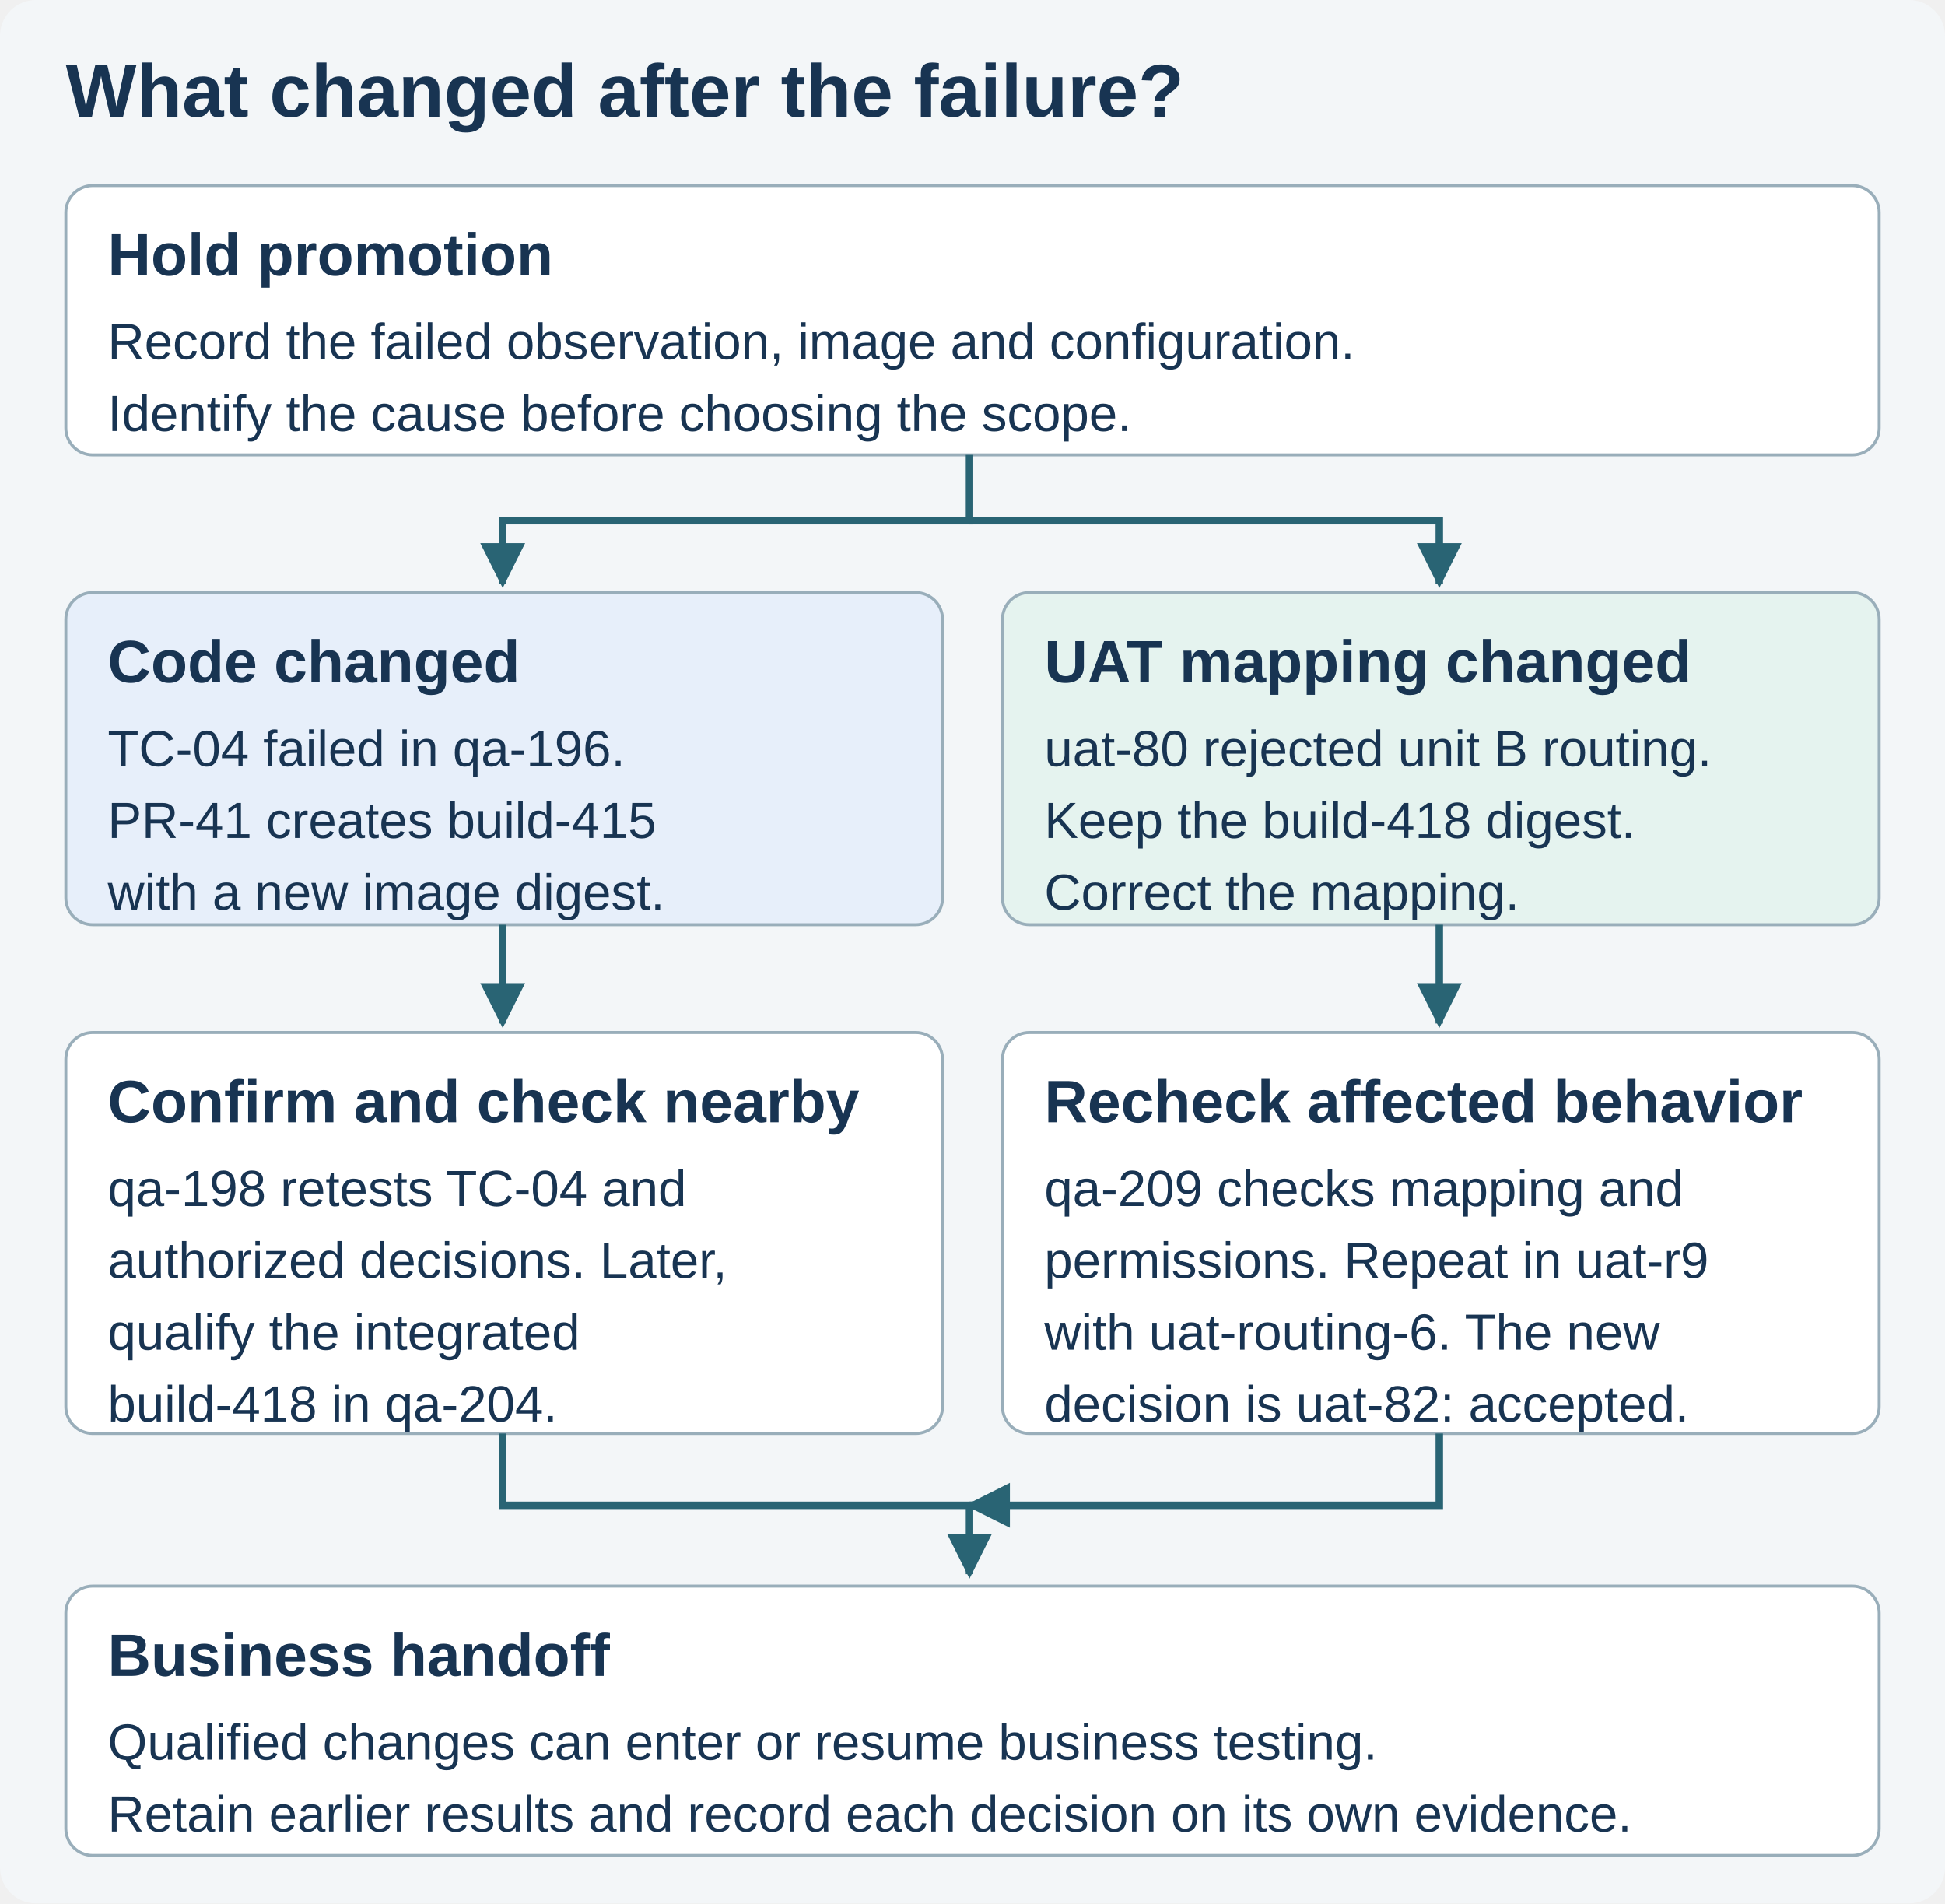
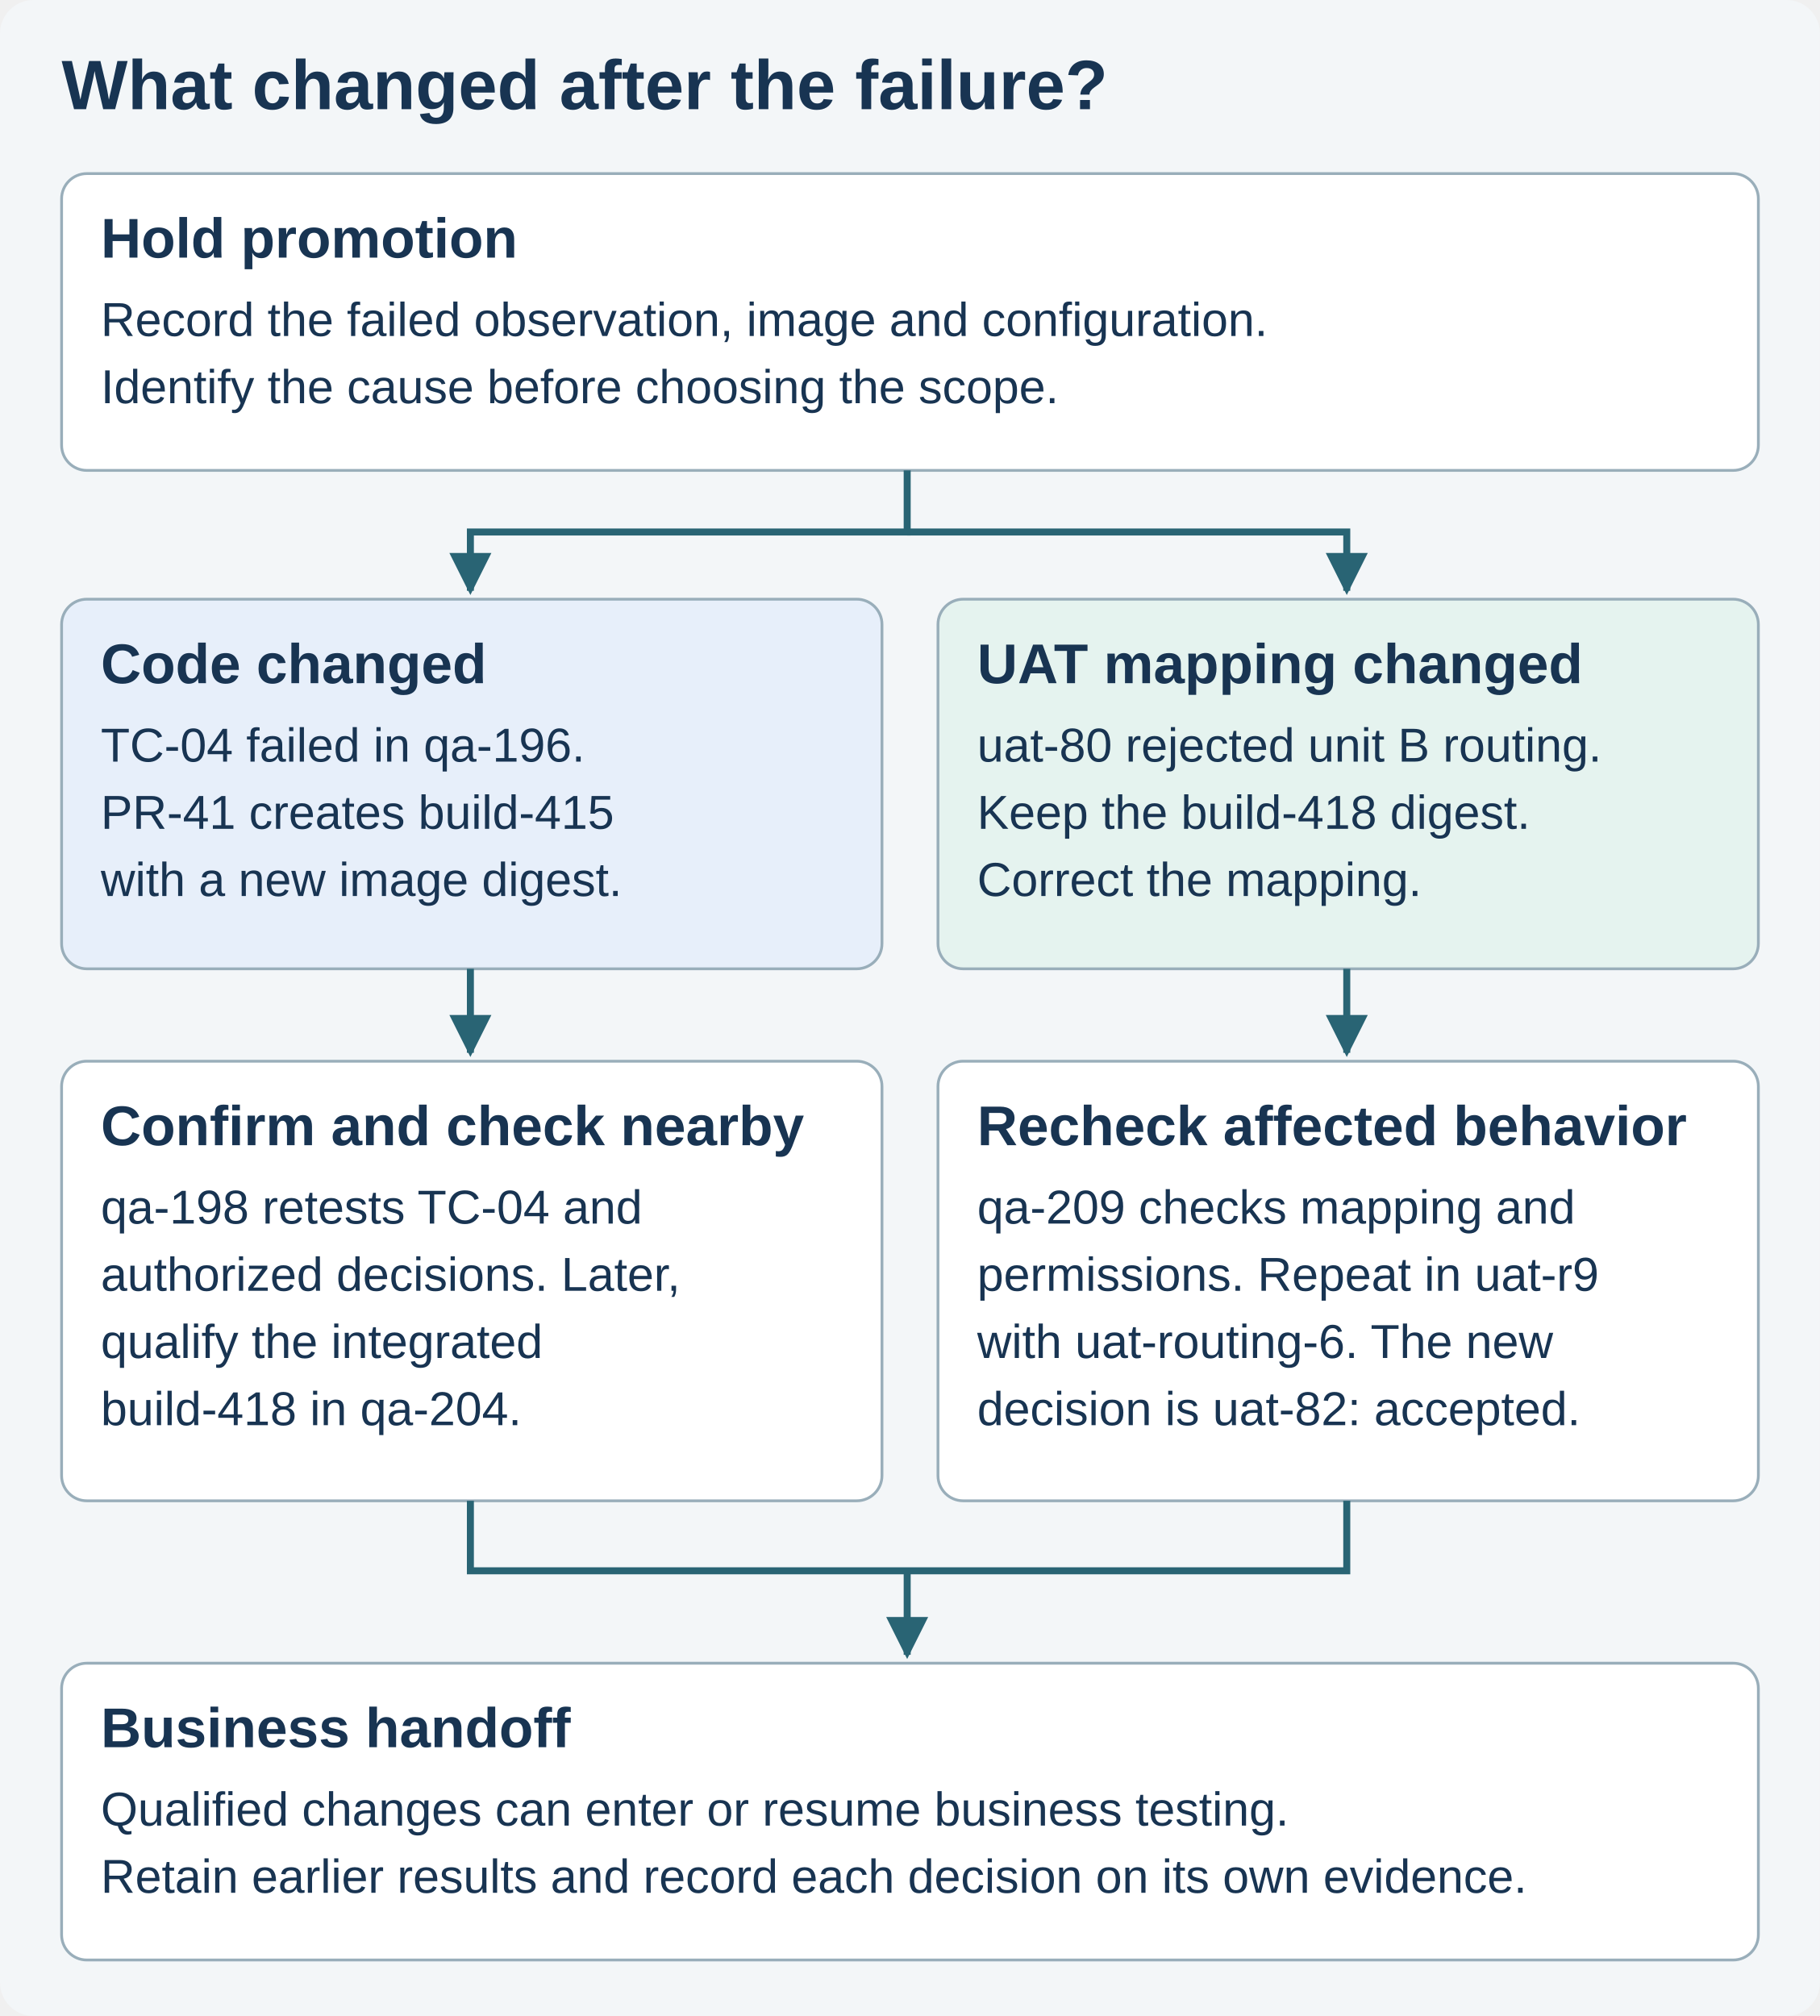
- <svg xmlns="http://www.w3.org/2000/svg" viewBox="0 0 650 636" role="img" aria-labelledby="title desc">
+ <svg xmlns="http://www.w3.org/2000/svg" viewBox="0 0 650 720" role="img" aria-labelledby="title desc">
  <defs>
    <marker id="tip" viewBox="0 0 10 10" refX="9" refY="5" markerWidth="6" markerHeight="6" orient="auto">
      <path d="M0 0L10 5L0 10z" fill="#296474" />
    </marker>
  </defs>
-   <rect width="650" height="636" rx="12" fill="#f3f6f8" />
+   <rect width="650" height="720" rx="12" fill="#f3f6f8" />
  <text x="22" y="39" font-family="Arial,sans-serif" font-size="25" font-weight="700" fill="#183452">What changed after the failure?</text>
-   <rect x="22" y="62" width="606" height="90" rx="9" stroke="#99aeba" fill="white" />
-   <text x="36" y="92" font-family="Arial,sans-serif" font-size="20" font-weight="700" fill="#183452">Hold promotion</text>
-   <text x="36" y="120" font-family="Arial,sans-serif" font-size="17" font-weight="400" fill="#183452">Record the failed observation, image and configuration.</text>
-   <text x="36" y="144" font-family="Arial,sans-serif" font-size="17" font-weight="400" fill="#183452">Identify the cause before choosing the scope.</text>
-   <path d="M324 152V174H168V195" fill="none" stroke="#296474" stroke-width="2.5" marker-end="url(#tip)" />
-   <path d="M324 174H481V195" fill="none" stroke="#296474" stroke-width="2.5" marker-end="url(#tip)" />
-   <rect x="22" y="198" width="293" height="111" rx="9" stroke="#99aeba" fill="#e7effa" />
-   <text x="36" y="228" font-family="Arial,sans-serif" font-size="20" font-weight="700" fill="#183452">Code changed</text>
-   <text x="36" y="256" font-family="Arial,sans-serif" font-size="17" font-weight="400" fill="#183452">TC-04 failed in qa-196.</text>
-   <text x="36" y="280" font-family="Arial,sans-serif" font-size="17" font-weight="400" fill="#183452">PR-41 creates build-415</text>
-   <text x="36" y="304" font-family="Arial,sans-serif" font-size="17" font-weight="400" fill="#183452">with a new image digest.</text>
-   <rect x="335" y="198" width="293" height="111" rx="9" stroke="#99aeba" fill="#e5f3ef" />
-   <text x="349" y="228" font-family="Arial,sans-serif" font-size="20" font-weight="700" fill="#183452">UAT mapping changed</text>
-   <text x="349" y="256" font-family="Arial,sans-serif" font-size="17" font-weight="400" fill="#183452">uat-80 rejected unit B routing.</text>
-   <text x="349" y="280" font-family="Arial,sans-serif" font-size="17" font-weight="400" fill="#183452">Keep the build-418 digest.</text>
-   <text x="349" y="304" font-family="Arial,sans-serif" font-size="17" font-weight="400" fill="#183452">Correct the mapping.</text>
-   <path d="M168 309V342" fill="none" stroke="#296474" stroke-width="2.5" marker-end="url(#tip)" />
-   <path d="M481 309V342" fill="none" stroke="#296474" stroke-width="2.5" marker-end="url(#tip)" />
-   <rect x="22" y="345" width="293" height="134" rx="9" stroke="#99aeba" fill="white" />
-   <text x="36" y="375" font-family="Arial,sans-serif" font-size="20" font-weight="700" fill="#183452">Confirm and check nearby</text>
-   <text x="36" y="403" font-family="Arial,sans-serif" font-size="17" font-weight="400" fill="#183452">qa-198 retests TC-04 and</text>
-   <text x="36" y="427" font-family="Arial,sans-serif" font-size="17" font-weight="400" fill="#183452">authorized decisions. Later,</text>
-   <text x="36" y="451" font-family="Arial,sans-serif" font-size="17" font-weight="400" fill="#183452">qualify the integrated</text>
-   <text x="36" y="475" font-family="Arial,sans-serif" font-size="17" font-weight="400" fill="#183452">build-418 in qa-204.</text>
-   <rect x="335" y="345" width="293" height="134" rx="9" stroke="#99aeba" fill="white" />
-   <text x="349" y="375" font-family="Arial,sans-serif" font-size="20" font-weight="700" fill="#183452">Recheck affected behavior</text>
-   <text x="349" y="403" font-family="Arial,sans-serif" font-size="17" font-weight="400" fill="#183452">qa-209 checks mapping and</text>
-   <text x="349" y="427" font-family="Arial,sans-serif" font-size="17" font-weight="400" fill="#183452">permissions. Repeat in uat-r9</text>
-   <text x="349" y="451" font-family="Arial,sans-serif" font-size="17" font-weight="400" fill="#183452">with uat-routing-6. The new</text>
-   <text x="349" y="475" font-family="Arial,sans-serif" font-size="17" font-weight="400" fill="#183452">decision is uat-82: accepted.</text>
-   <path d="M168 479V503H324V526" fill="none" stroke="#296474" stroke-width="2.5" marker-end="url(#tip)" />
-   <path d="M481 479V503H324" fill="none" stroke="#296474" stroke-width="2.5" marker-end="url(#tip)" />
-   <rect x="22" y="530" width="606" height="90" rx="9" stroke="#99aeba" fill="white" />
-   <text x="36" y="560" font-family="Arial,sans-serif" font-size="20" font-weight="700" fill="#183452">Business handoff</text>
-   <text x="36" y="588" font-family="Arial,sans-serif" font-size="17" font-weight="400" fill="#183452">Qualified changes can enter or resume business testing.</text>
-   <text x="36" y="612" font-family="Arial,sans-serif" font-size="17" font-weight="400" fill="#183452">Retain earlier results and record each decision on its own evidence.</text>
+   <g data-label-box="">
+     <rect x="22" y="62" width="606" height="106" rx="9" stroke="#99aeba" fill="white" />
+     <text x="36" y="92" font-family="Arial,sans-serif" font-size="20" font-weight="700" fill="#183452">Hold promotion</text>
+     <text x="36" y="120" font-family="Arial,sans-serif" font-size="17" font-weight="400" fill="#183452">Record the failed observation, image and configuration.</text>
+     <text x="36" y="144" font-family="Arial,sans-serif" font-size="17" font-weight="400" fill="#183452">Identify the cause before choosing the scope.</text>
+   </g>
+   <path d="M324 168V190H168V211" fill="none" stroke="#296474" stroke-width="2.5" marker-end="url(#tip)" />
+   <path d="M324 190H481V211" fill="none" stroke="#296474" stroke-width="2.5" marker-end="url(#tip)" />
+   <g data-label-box="">
+     <rect x="22" y="214" width="293" height="132" rx="9" stroke="#99aeba" fill="#e7effa" />
+     <text x="36" y="244" font-family="Arial,sans-serif" font-size="20" font-weight="700" fill="#183452">Code changed</text>
+     <text x="36" y="272" font-family="Arial,sans-serif" font-size="17" font-weight="400" fill="#183452">TC-04 failed in qa-196.</text>
+     <text x="36" y="296" font-family="Arial,sans-serif" font-size="17" font-weight="400" fill="#183452">PR-41 creates build-415</text>
+     <text x="36" y="320" font-family="Arial,sans-serif" font-size="17" font-weight="400" fill="#183452">with a new image digest.</text>
+   </g>
+   <g data-label-box="">
+     <rect x="335" y="214" width="293" height="132" rx="9" stroke="#99aeba" fill="#e5f3ef" />
+     <text x="349" y="244" font-family="Arial,sans-serif" font-size="20" font-weight="700" fill="#183452">UAT mapping changed</text>
+     <text x="349" y="272" font-family="Arial,sans-serif" font-size="17" font-weight="400" fill="#183452">uat-80 rejected unit B routing.</text>
+     <text x="349" y="296" font-family="Arial,sans-serif" font-size="17" font-weight="400" fill="#183452">Keep the build-418 digest.</text>
+     <text x="349" y="320" font-family="Arial,sans-serif" font-size="17" font-weight="400" fill="#183452">Correct the mapping.</text>
+   </g>
+   <path d="M168 346V376" fill="none" stroke="#296474" stroke-width="2.5" marker-end="url(#tip)" />
+   <path d="M481 346V376" fill="none" stroke="#296474" stroke-width="2.5" marker-end="url(#tip)" />
+   <g data-label-box="">
+     <rect x="22" y="379" width="293" height="157" rx="9" stroke="#99aeba" fill="white" />
+     <text x="36" y="409" font-family="Arial,sans-serif" font-size="20" font-weight="700" fill="#183452">Confirm and check nearby</text>
+     <text x="36" y="437" font-family="Arial,sans-serif" font-size="17" font-weight="400" fill="#183452">qa-198 retests TC-04 and</text>
+     <text x="36" y="461" font-family="Arial,sans-serif" font-size="17" font-weight="400" fill="#183452">authorized decisions. Later,</text>
+     <text x="36" y="485" font-family="Arial,sans-serif" font-size="17" font-weight="400" fill="#183452">qualify the integrated</text>
+     <text x="36" y="509" font-family="Arial,sans-serif" font-size="17" font-weight="400" fill="#183452">build-418 in qa-204.</text>
+   </g>
+   <g data-label-box="">
+     <rect x="335" y="379" width="293" height="157" rx="9" stroke="#99aeba" fill="white" />
+     <text x="349" y="409" font-family="Arial,sans-serif" font-size="20" font-weight="700" fill="#183452">Recheck affected behavior</text>
+     <text x="349" y="437" font-family="Arial,sans-serif" font-size="17" font-weight="400" fill="#183452">qa-209 checks mapping and</text>
+     <text x="349" y="461" font-family="Arial,sans-serif" font-size="17" font-weight="400" fill="#183452">permissions. Repeat in uat-r9</text>
+     <text x="349" y="485" font-family="Arial,sans-serif" font-size="17" font-weight="400" fill="#183452">with uat-routing-6. The new</text>
+     <text x="349" y="509" font-family="Arial,sans-serif" font-size="17" font-weight="400" fill="#183452">decision is uat-82: accepted.</text>
+   </g>
+   <path d="M168 536V561H481V536" fill="none" stroke="#296474" stroke-width="2.5" />
+   <path d="M324 561V591" fill="none" stroke="#296474" stroke-width="2.5" marker-end="url(#tip)" />
+   <g data-label-box="">
+     <rect x="22" y="594" width="606" height="106" rx="9" stroke="#99aeba" fill="white" />
+     <text x="36" y="624" font-family="Arial,sans-serif" font-size="20" font-weight="700" fill="#183452">Business handoff</text>
+     <text x="36" y="652" font-family="Arial,sans-serif" font-size="17" font-weight="400" fill="#183452">Qualified changes can enter or resume business testing.</text>
+     <text x="36" y="676" font-family="Arial,sans-serif" font-size="17" font-weight="400" fill="#183452">Retain earlier results and record each decision on its own evidence.</text>
+   </g>
</svg>
